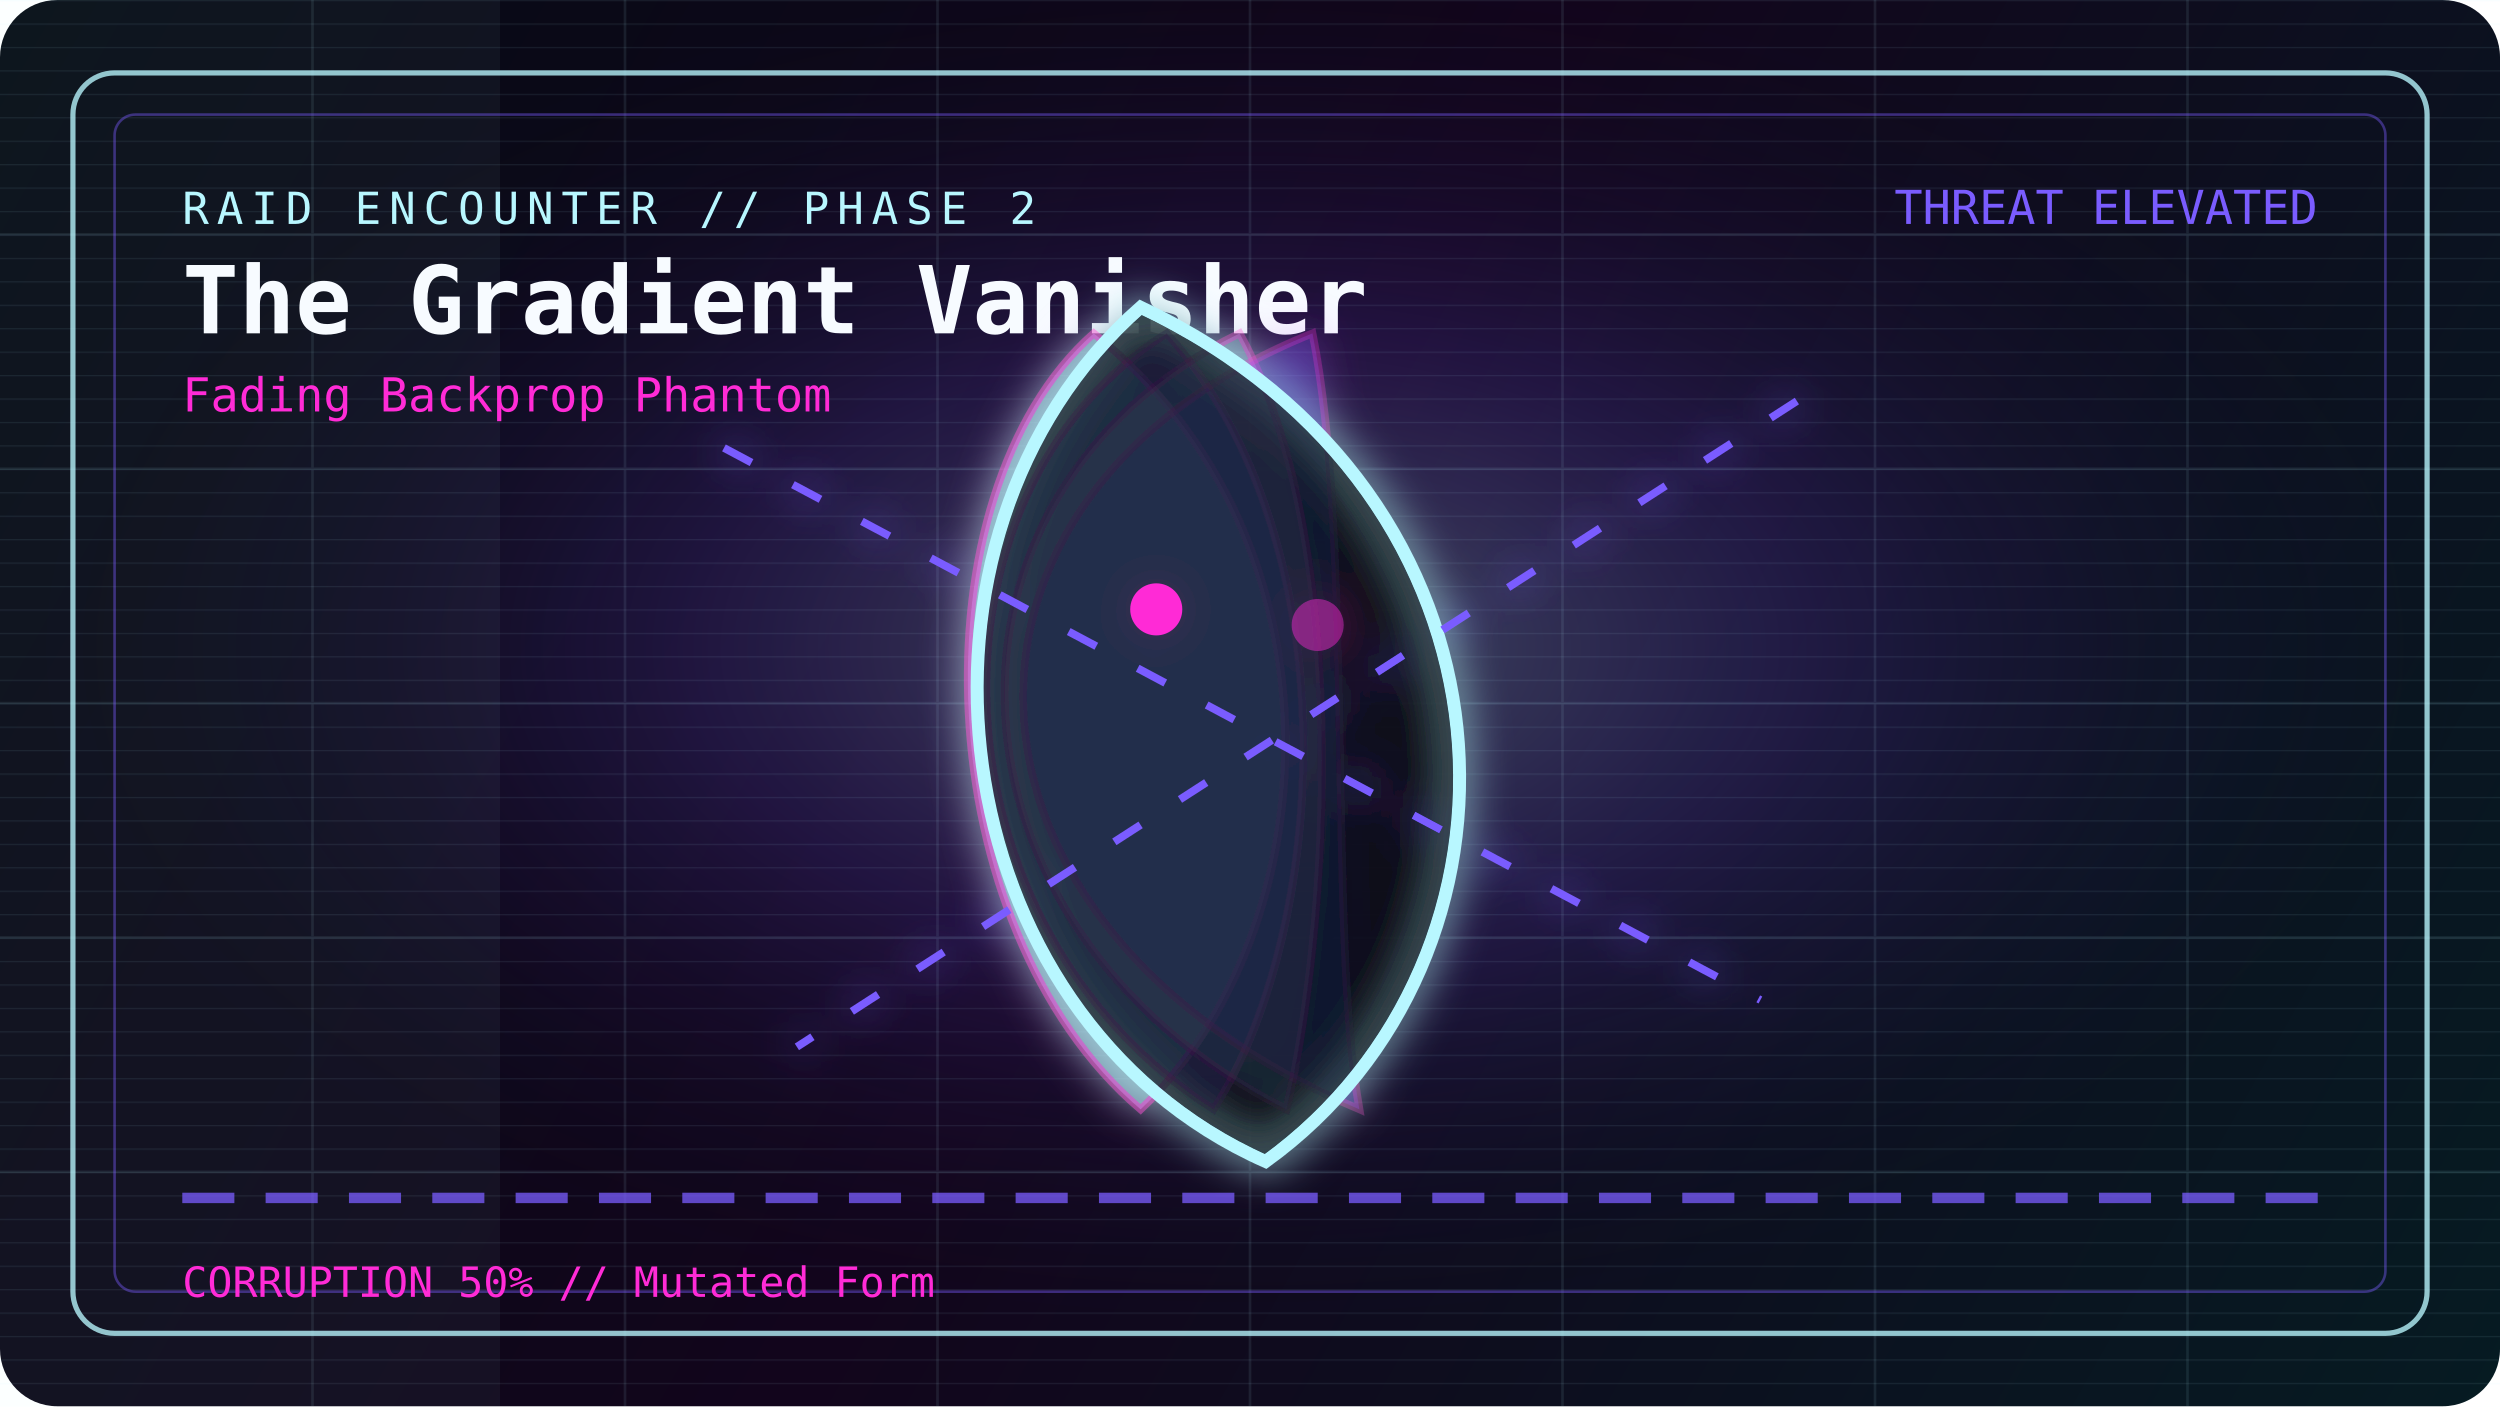
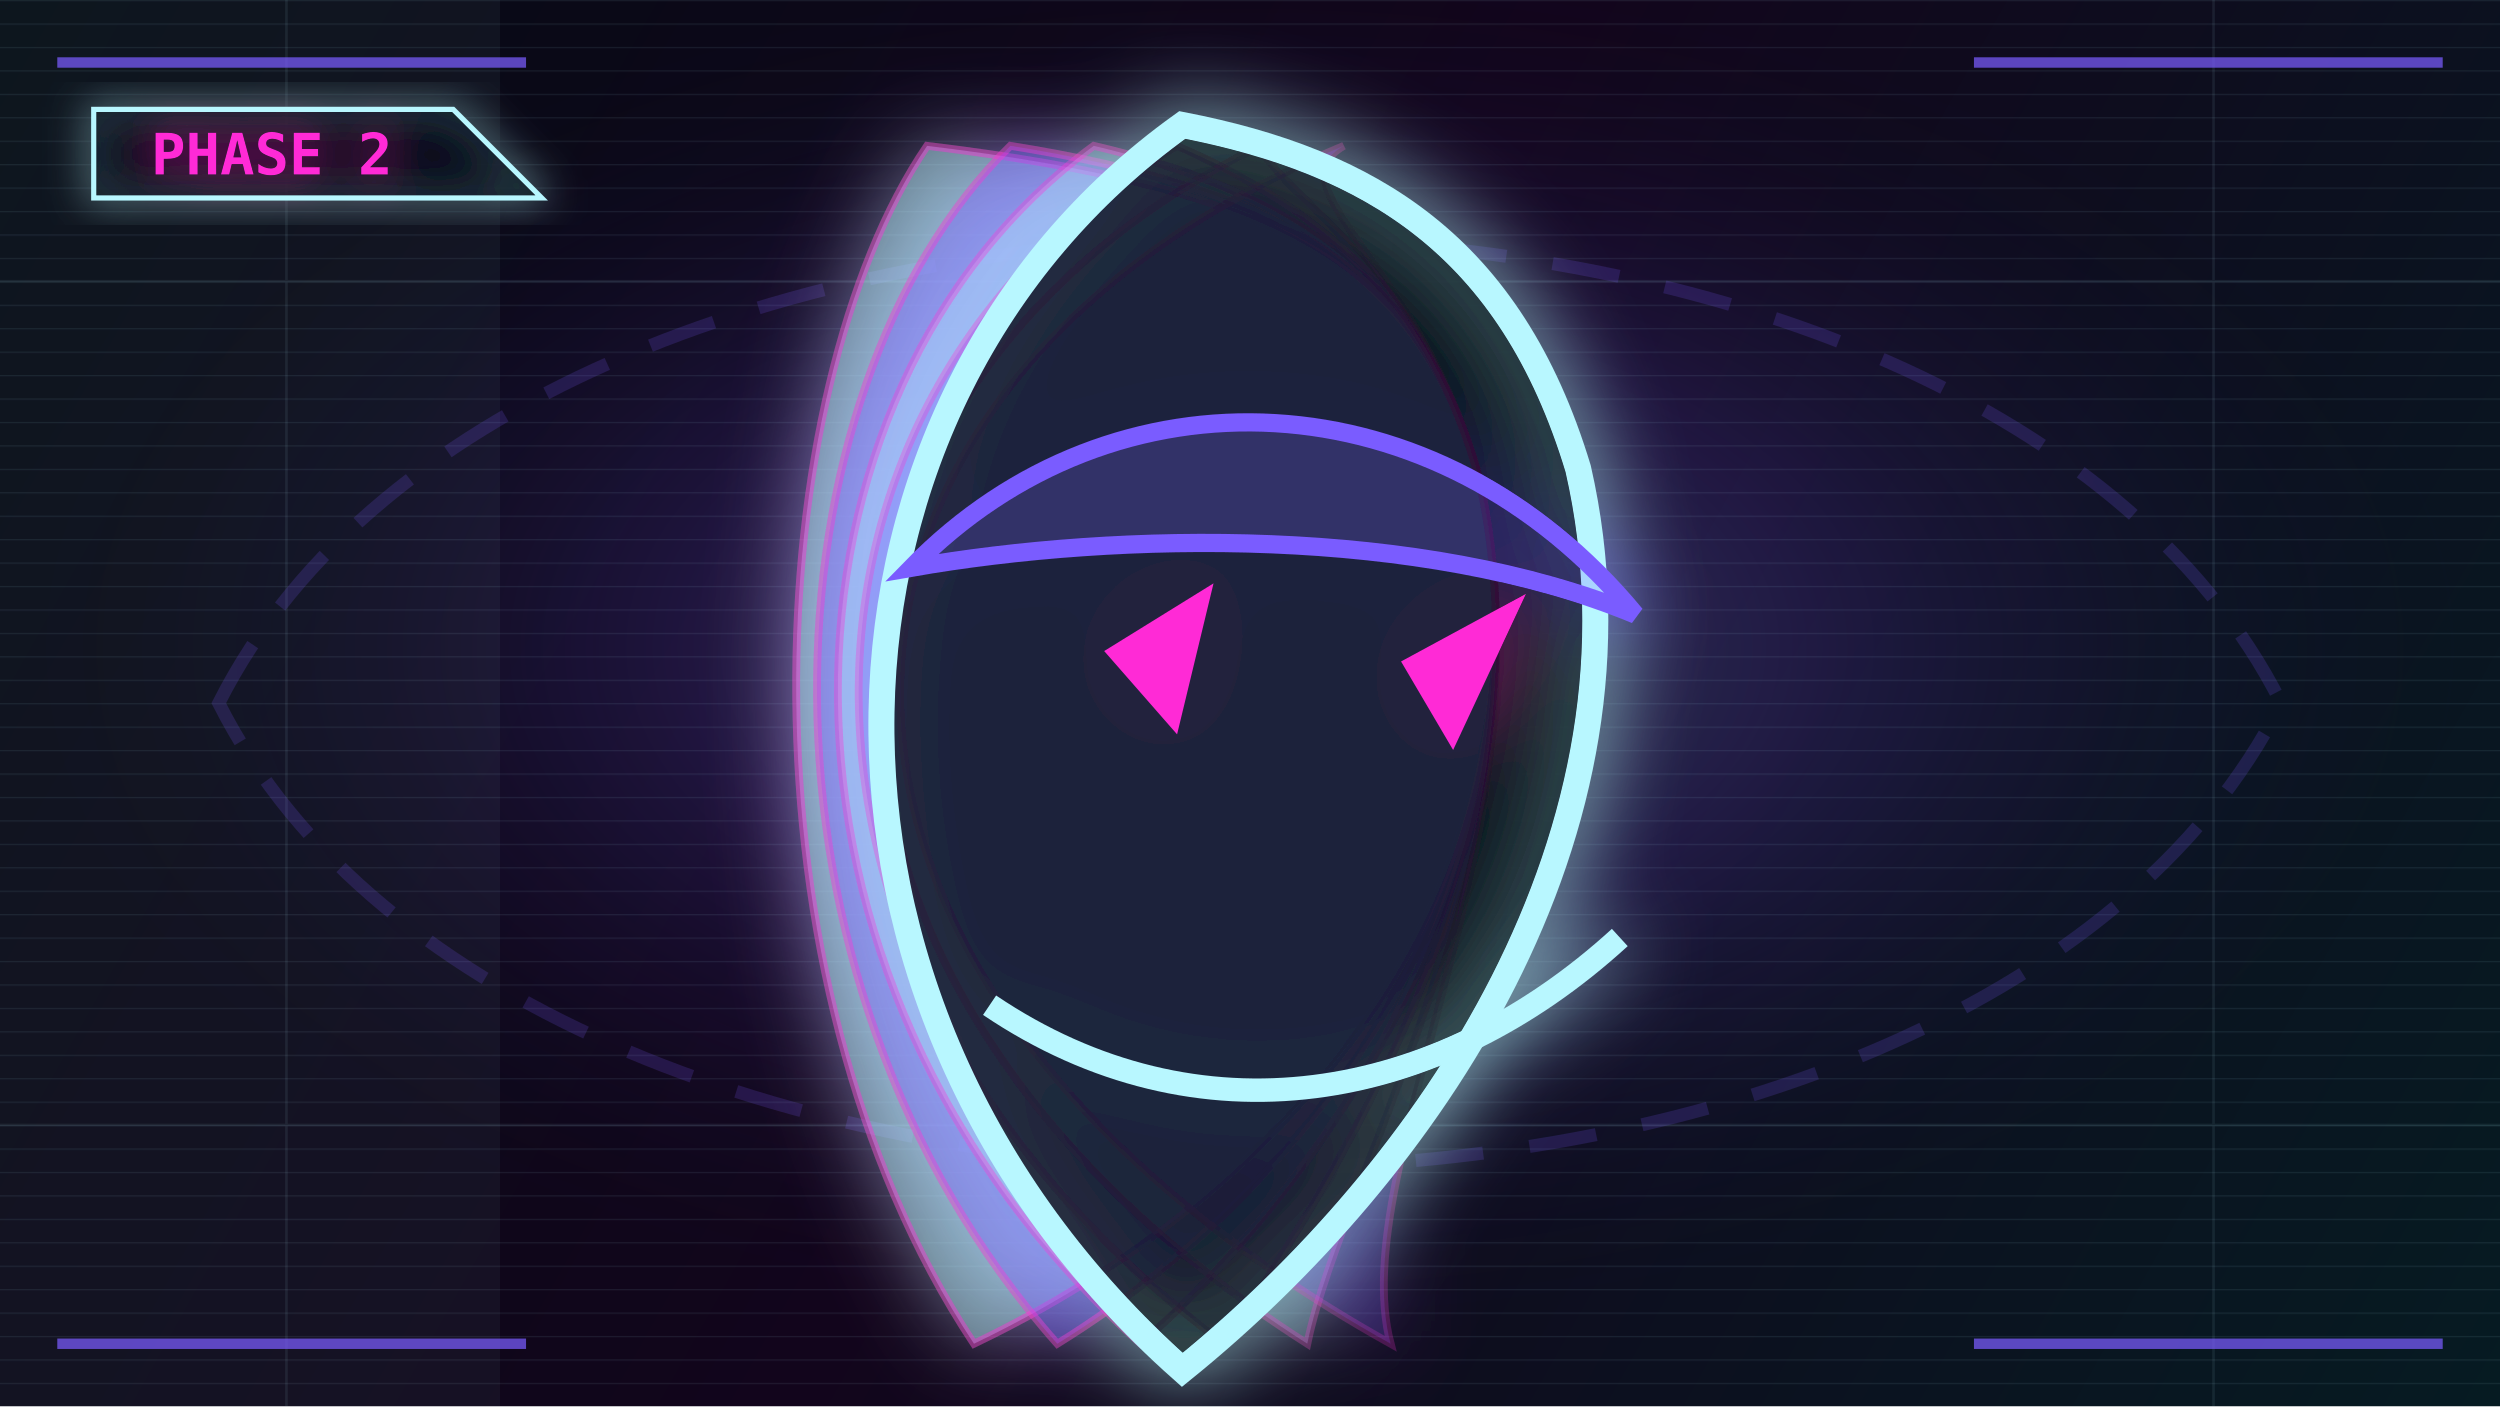
<svg xmlns="http://www.w3.org/2000/svg" width="960" height="540" viewBox="0 0 960 540" fill="none" role="img" aria-labelledby="title desc">
  <defs>
    <linearGradient id="bg" x1="0" y1="0" x2="960" y2="540" gradientUnits="userSpaceOnUse">
      <stop offset="0" stop-color="#050b14" />
      <stop offset=".48" stop-color="#12051c" />
      <stop offset="1" stop-color="#061b22" />
    </linearGradient>
    <radialGradient id="core" cx="50%" cy="46%" r="50%">
      <stop offset="0" stop-color="#b8f7ff" stop-opacity=".32" />
      <stop offset=".45" stop-color="#7a5cff" stop-opacity=".16" />
      <stop offset="1" stop-color="#020713" stop-opacity="0" />
    </radialGradient>
    <pattern id="scan" width="9" height="9" patternUnits="userSpaceOnUse">
      <path d="M0 0H9" stroke="#b8f7ff" stroke-opacity=".08" />
    </pattern>
    <filter id="glow" x="-30%" y="-30%" width="160%" height="160%">
      <feGaussianBlur stdDeviation="8" result="blur" />
      <feMerge>
        <feMergeNode in="blur" />
        <feMergeNode in="SourceGraphic" />
      </feMerge>
    </filter>
+     <filter id="heavyGlow" x="-50%" y="-50%" width="200%" height="200%">
+       <feGaussianBlur stdDeviation="16" result="blur" />
+       <feMerge>
+         <feMergeNode in="blur" />
+         <feMergeNode in="SourceGraphic" />
+       </feMerge>
+     </filter>
    <style>
      @keyframes pulse { 0%,100% { opacity: .55; } 50% { opacity: 1; } }
-       @keyframes dash { to { stroke-dashoffset: -160; } }
      @keyframes spin { to { transform: rotate(360deg); } }
-       @keyframes jitter { 0%,100% { transform: translate(0,0); } 20% { transform: translate(2px,-1px); } 40% { transform: translate(-2px,2px); } 60% { transform: translate(1px,2px); } 80% { transform: translate(-1px,-2px); } }
+       @keyframes shake { 0%,100% { transform: translate(0,0); } 20% { transform: translate(3px,-2px); } 40% { transform: translate(-3px,2px); } 60% { transform: translate(2px,3px); } 80% { transform: translate(-2px,-3px); } }
+       @keyframes drift { 0%,100% { transform: translateX(0); } 50% { transform: translateX(16px); } }
      @keyframes sweep { 0% { transform: translateX(-960px); } 100% { transform: translateX(960px); } }
+       @keyframes flow { to { stroke-dashoffset: -220; } }
      .pulse { animation: pulse 1.9s ease-in-out infinite; }
-       .dash { animation: dash 4s linear infinite; }
      .spin { transform-origin: 480px 270px; animation: spin 10s linear infinite; }
-       .jitter { animation: jitter 1.9s steps(2,end) infinite; }
+       .shake { animation: shake 1.64s steps(2,end) infinite; }
+       .drift { animation: drift 4.5s ease-in-out infinite; }
      .sweep { animation: sweep 5.2s linear infinite; }
+       .flow { animation: flow 4.2s linear infinite; }
    </style>
  </defs>
-   <rect width="960" height="540" rx="22" fill="url(#bg)" />
+   <rect width="960" height="540" fill="url(#bg)" />
  <rect width="960" height="540" fill="url(#core)" />
  <rect width="960" height="540" fill="url(#scan)" />
  <rect class="sweep" x="0" y="0" width="192" height="540" fill="#b8f7ff" fill-opacity=".045" />
-   <path d="M0 90H960M0 180H960M0 270H960M0 360H960M0 450H960M120 0V540M240 0V540M360 0V540M480 0V540M600 0V540M720 0V540M840 0V540" stroke="#b8f7ff" stroke-opacity=".09" />
-   <rect x="28" y="28" width="904" height="484" rx="16" stroke="#b8f7ff" stroke-opacity=".78" stroke-width="2" />
-   <rect x="44" y="44" width="872" height="452" rx="8" stroke="#7a5cff" stroke-opacity=".42" />
-   <text x="70" y="86" fill="#b8f7ff" font-family="ui-monospace, SFMono-Regular, Menlo, Monaco, Consolas, monospace" font-size="17" letter-spacing="3">RAID ENCOUNTER // PHASE 2</text>
-   <text x="70" y="128" fill="#f7fbff" font-family="ui-monospace, SFMono-Regular, Menlo, Monaco, Consolas, monospace" font-size="36" font-weight="900">The Gradient Vanisher</text>
-   <text x="70" y="158" fill="#ff2bd6" font-family="ui-monospace, SFMono-Regular, Menlo, Monaco, Consolas, monospace" font-size="18">Fading Backprop Phantom</text>
-   <text x="70" y="498" fill="#ff2bd6" font-family="ui-monospace, SFMono-Regular, Menlo, Monaco, Consolas, monospace" font-size="16">CORRUPTION 50% // Mutated Form</text>
-   <g filter="url(#glow)">
+   <path d="M0 108H960M0 432H960M110 0V540M850 0V540" stroke="#b8f7ff" stroke-opacity=".08" />
+   <path d="M22 24H202M758 24H938M22 516H202M758 516H938" stroke="#7a5cff" stroke-opacity=".72" stroke-width="4" />
+   <path class="spin" d="M84 270C204 32 756 32 876 270C756 508 204 508 84 270Z" stroke="#7a5cff" stroke-opacity=".18" stroke-width="5" stroke-dasharray="26 18" fill="none" />
+   <g filter="url(#heavyGlow)">
    <g>
-       <path d="M420 128C350 190 356 356 438 426C510 358 520 208 420 128Z" fill="#b8f7ff" fill-opacity="0.48" stroke="#ff2bd6" stroke-opacity="0.48" stroke-width="3" />
-       <path d="M448 128C350 190 356 356 466 426C510 358 520 208 448 128Z" fill="#7a5cff" fill-opacity="0.41" stroke="#ff2bd6" stroke-opacity="0.41" stroke-width="3" />
-       <path d="M476 128C350 190 356 356 494 426C510 358 520 208 476 128Z" fill="#b8f7ff" fill-opacity="0.34" stroke="#ff2bd6" stroke-opacity="0.34" stroke-width="3" />
-       <path d="M504 128C350 190 356 356 522 426C510 358 520 208 504 128Z" fill="#7a5cff" fill-opacity="0.27" stroke="#ff2bd6" stroke-opacity="0.27" stroke-width="3" />
-       <path class="pulse" d="M438 118C338 206 360 390 486 446C594 368 590 190 438 118Z" fill="#07101b" fill-opacity=".76" stroke="#b8f7ff" stroke-width="5" />
-       <circle cx="444" cy="234" r="10" fill="#ff2bd6" />
-       <circle cx="506" cy="240" r="10" fill="#ff2bd6" fill-opacity=".45" />
-       <path class="dash" d="M278 172L676 384M690 154L306 402" stroke="#7a5cff" stroke-width="3" stroke-dasharray="12 18" />
+       <path class="drift" d="M356 56C292 150 280 374 374 516C516 448 598 318 568 184C546 102 488 72 356 56Z" fill="#b8f7ff" fill-opacity="0.44" stroke="#ff2bd6" stroke-opacity="0.44" stroke-width="3" />
+       <path class="drift" d="M388 56C292 150 280 374 406 516C516 448 598 318 568 184C546 102 488 72 388 56Z" fill="#7a5cff" fill-opacity="0.395" stroke="#ff2bd6" stroke-opacity="0.395" stroke-width="3" />
+       <path class="drift" d="M420 56C292 150 280 374 438 516C516 448 598 318 568 184C546 102 488 72 420 56Z" fill="#b8f7ff" fill-opacity="0.35" stroke="#ff2bd6" stroke-opacity="0.35" stroke-width="3" />
+       <path class="drift" d="M452 56C292 150 280 374 470 516C516 448 598 318 568 184C546 102 488 72 452 56Z" fill="#7a5cff" fill-opacity="0.305" stroke="#ff2bd6" stroke-opacity="0.305" stroke-width="3" />
+       <path class="drift" d="M484 56C292 150 280 374 502 516C516 448 598 318 568 184C546 102 488 72 484 56Z" fill="#b8f7ff" fill-opacity="0.26" stroke="#ff2bd6" stroke-opacity="0.26" stroke-width="3" />
+       <path class="drift" d="M516 56C292 150 280 374 534 516C516 448 598 318 568 184C546 102 488 72 516 56Z" fill="#7a5cff" fill-opacity="0.215" stroke="#ff2bd6" stroke-opacity="0.215" stroke-width="3" />
+       <path class="pulse" d="M454 48C306 154 294 384 454 526C548 450 638 320 606 180C580 94 526 62 454 48Z" fill="#060914" fill-opacity=".82" stroke="#b8f7ff" stroke-width="10" />
+       <path d="M350 218C428 138 552 144 628 236C546 202 430 204 350 218Z" fill="#7a5cff" fill-opacity=".22" stroke="#7a5cff" stroke-width="7" />
+       <path class="pulse" d="M424 250L466 224L452 282ZM538 254L586 228L558 288Z" fill="#ff2bd6" />
+       <path d="M380 386C460 440 552 424 622 360" stroke="#b8f7ff" stroke-width="9" fill="none" />
    </g>
  </g>
-   <path d="M70 460H890" stroke="#7a5cff" stroke-opacity=".75" stroke-width="4" stroke-dasharray="20 12" />
-   <text x="890" y="86" text-anchor="end" fill="#7a5cff" font-family="ui-monospace, SFMono-Regular, Menlo, Monaco, Consolas, monospace" font-size="18">THREAT ELEVATED</text>
+   <g filter="url(#glow)">
+     <path d="M36 42H174L208 76H36Z" fill="#020713" fill-opacity=".82" stroke="#b8f7ff" stroke-width="2" />
+     <text x="58" y="67" fill="#ff2bd6" font-family="ui-monospace, SFMono-Regular, Menlo, Monaco, Consolas, monospace" font-size="22" font-weight="900">PHASE 2</text>
+   </g>
</svg>
